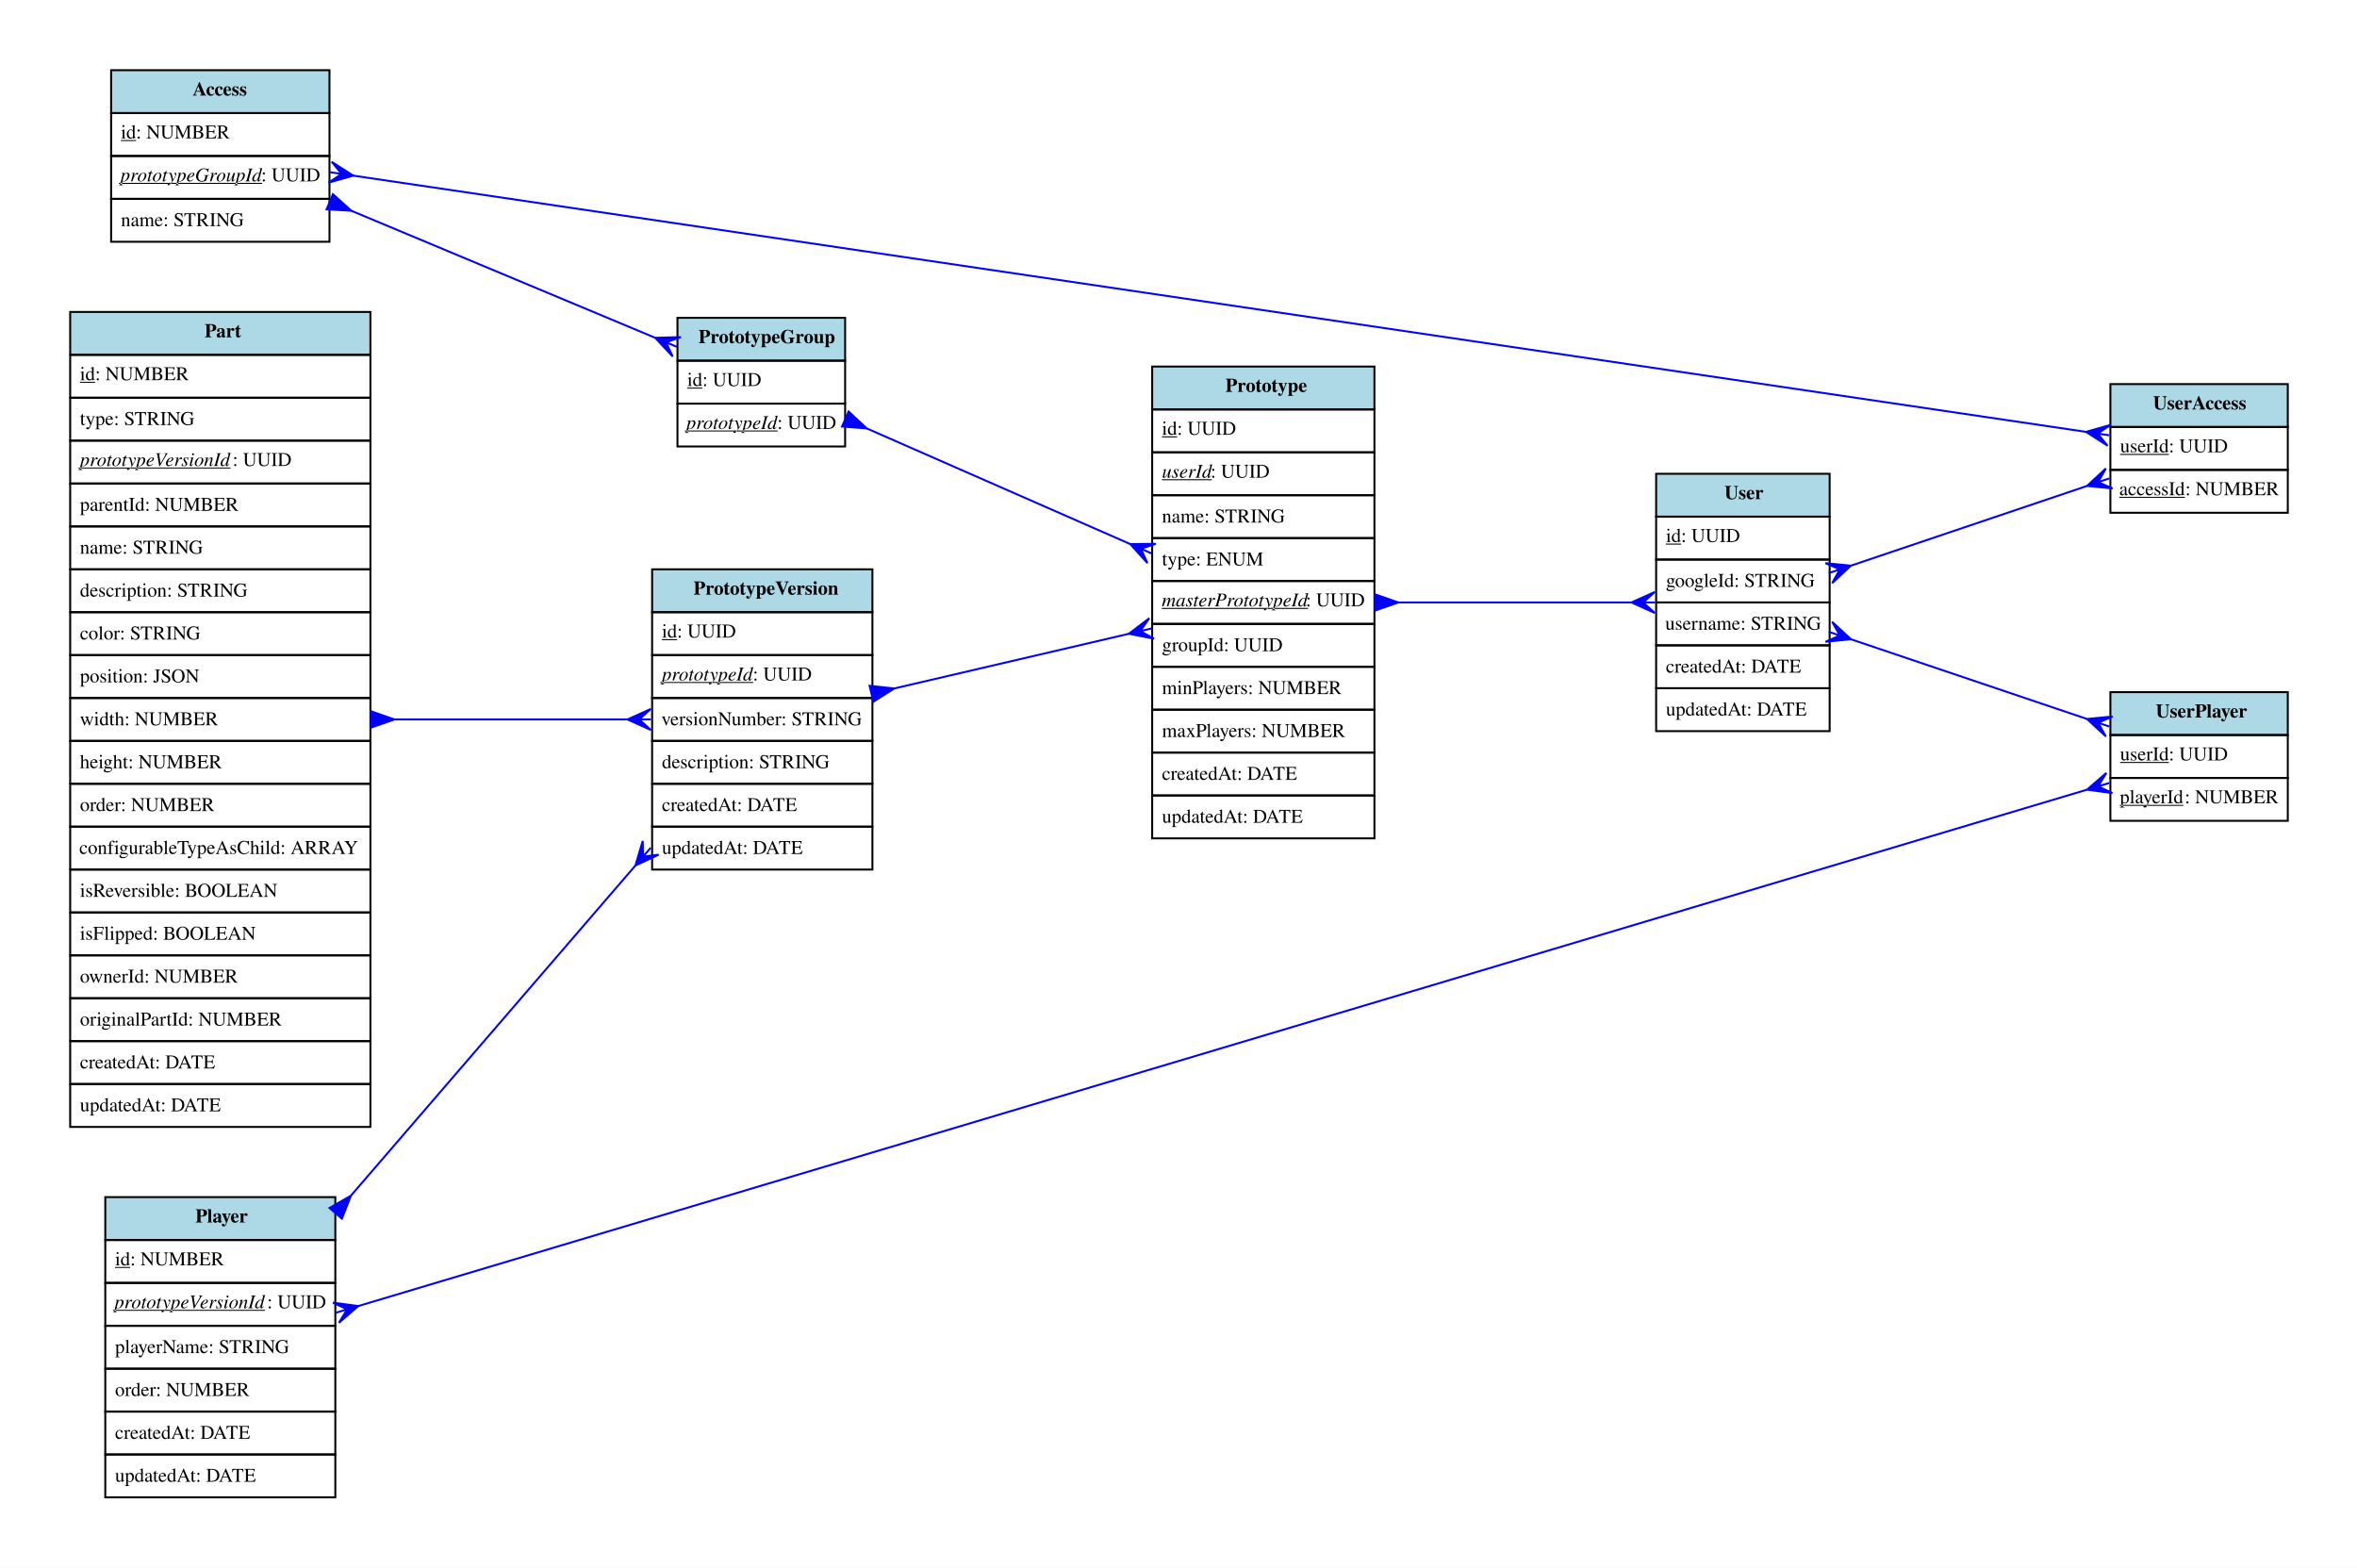
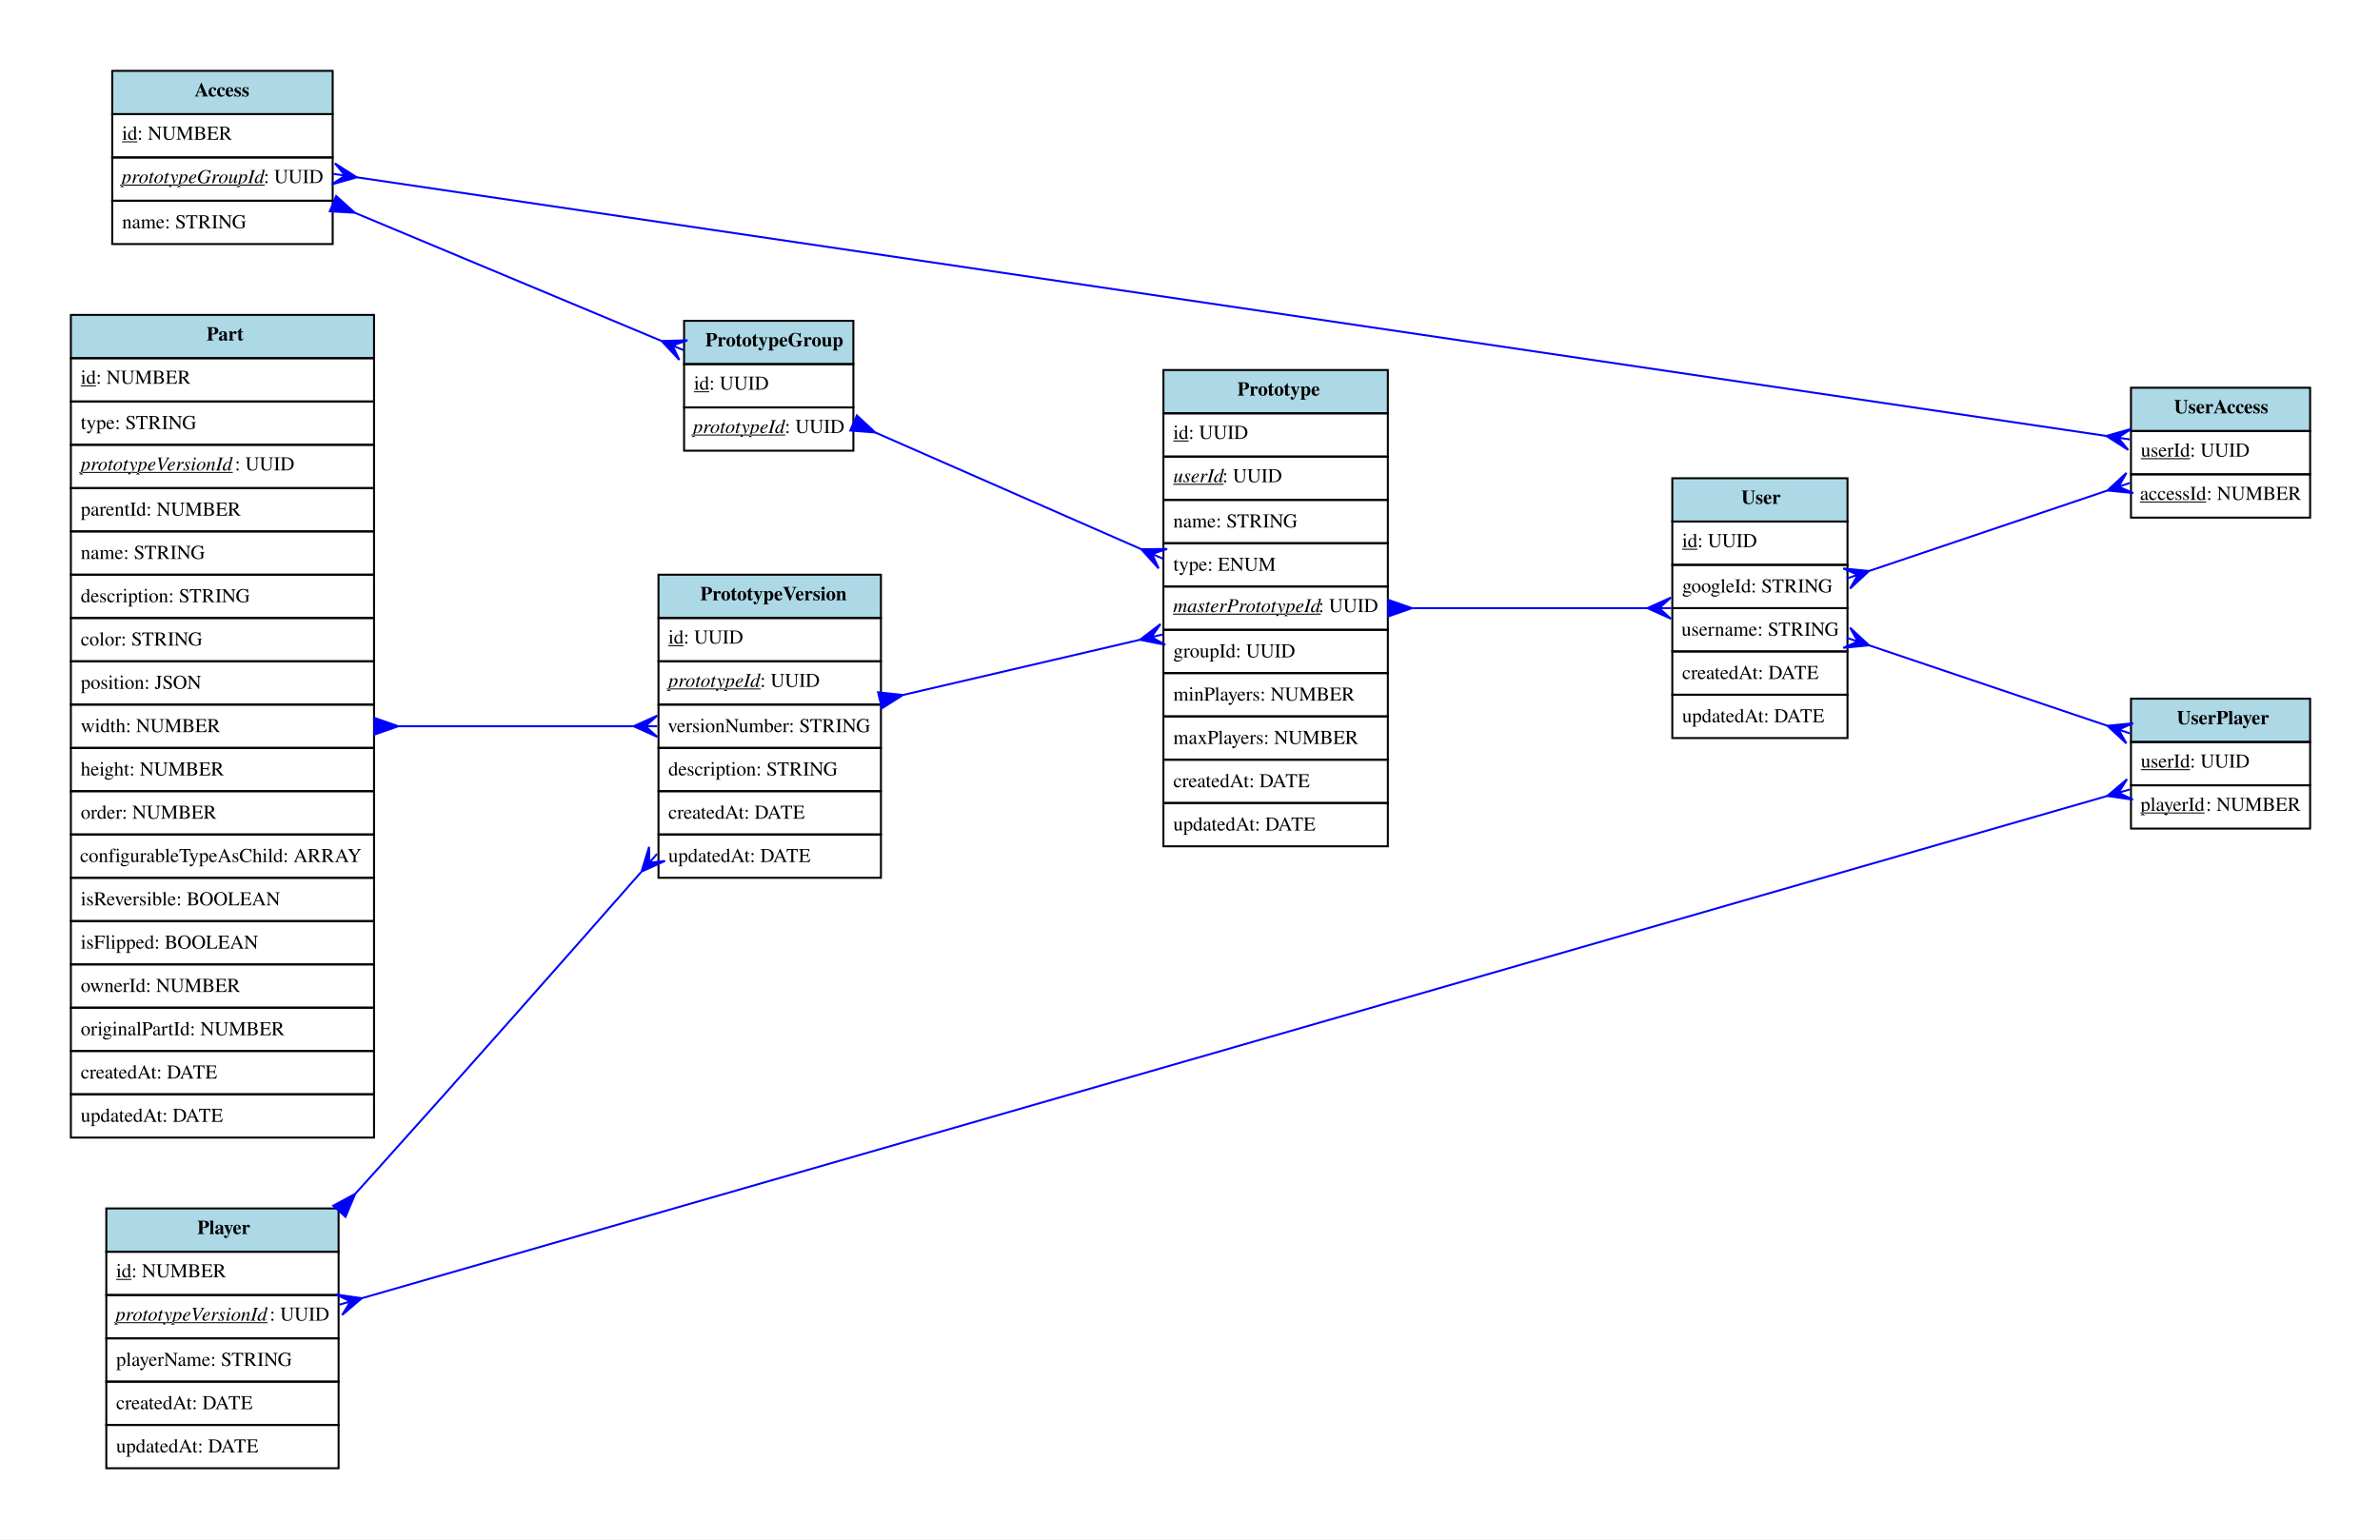
- <svg xmlns="http://www.w3.org/2000/svg" width="1209pt" height="804pt" viewBox="0.00 0.00 1209.00 804.00">
-   <g id="graph0" class="graph" transform="scale(1 1) rotate(0) translate(36 768)">
-     <polygon fill="#ffffff" stroke="transparent" points="-36,36 -36,-768 1173,-768 1173,36 -36,36" />
+ <svg xmlns="http://www.w3.org/2000/svg" width="1209pt" height="782pt" viewBox="0.00 0.00 1209.00 782.00">
+   <g id="graph0" class="graph" transform="scale(1 1) rotate(0) translate(36 746)">
+     <polygon fill="#ffffff" stroke="transparent" points="-36,36 -36,-746 1173,-746 1173,36 -36,36" />
    <g id="node1" class="node">
-       <polygon fill="#add8e6" stroke="transparent" points="813.5,-503 813.5,-525 902.5,-525 902.5,-503 813.5,-503" />
-       <polygon fill="none" stroke="#000000" points="813.5,-503 813.5,-525 902.5,-525 902.5,-503 813.5,-503" />
-       <text text-anchor="start" x="848.562" y="-512" font-family="Times,serif" font-weight="bold" font-size="10.00" fill="#000000">User</text>
+       <polygon fill="#add8e6" stroke="transparent" points="813.5,-481 813.5,-503 902.5,-503 902.5,-481 813.5,-481" />
      <polygon fill="none" stroke="#000000" points="813.5,-481 813.5,-503 902.5,-503 902.5,-481 813.5,-481" />
-       <text text-anchor="start" x="818.5" y="-490" font-family="Times,serif" text-decoration="underline" font-size="10.00" fill="#000000">id</text>
-       <text text-anchor="start" x="826.279" y="-490" font-family="Times,serif" font-size="10.00" fill="#000000">: UUID</text>
+       <text text-anchor="start" x="848.562" y="-490" font-family="Times,serif" font-weight="bold" font-size="10.00" fill="#000000">User</text>
      <polygon fill="none" stroke="#000000" points="813.5,-459 813.5,-481 902.5,-481 902.5,-459 813.5,-459" />
-       <text text-anchor="start" x="818.5" y="-467" font-family="Times,serif" font-size="10.00" fill="#000000">googleId: STRING</text>
+       <text text-anchor="start" x="818.5" y="-468" font-family="Times,serif" text-decoration="underline" font-size="10.00" fill="#000000">id</text>
+       <text text-anchor="start" x="826.279" y="-468" font-family="Times,serif" font-size="10.00" fill="#000000">: UUID</text>
      <polygon fill="none" stroke="#000000" points="813.5,-437 813.5,-459 902.5,-459 902.5,-437 813.5,-437" />
-       <text text-anchor="start" x="818.152" y="-445" font-family="Times,serif" font-size="10.00" fill="#000000">username: STRING</text>
+       <text text-anchor="start" x="818.5" y="-445" font-family="Times,serif" font-size="10.00" fill="#000000">googleId: STRING</text>
      <polygon fill="none" stroke="#000000" points="813.5,-415 813.5,-437 902.5,-437 902.5,-415 813.5,-415" />
-       <text text-anchor="start" x="818.5" y="-423" font-family="Times,serif" font-size="10.00" fill="#000000">createdAt: DATE</text>
+       <text text-anchor="start" x="818.152" y="-423" font-family="Times,serif" font-size="10.00" fill="#000000">username: STRING</text>
      <polygon fill="none" stroke="#000000" points="813.5,-393 813.5,-415 902.5,-415 902.5,-393 813.5,-393" />
-       <text text-anchor="start" x="818.5" y="-401" font-family="Times,serif" font-size="10.00" fill="#000000">updatedAt: DATE</text>
+       <text text-anchor="start" x="818.5" y="-401" font-family="Times,serif" font-size="10.00" fill="#000000">createdAt: DATE</text>
+       <polygon fill="none" stroke="#000000" points="813.5,-371 813.5,-393 902.5,-393 902.5,-371 813.5,-371" />
+       <text text-anchor="start" x="818.5" y="-379" font-family="Times,serif" font-size="10.00" fill="#000000">updatedAt: DATE</text>
    </g>
    <g id="node8" class="node">
-       <polygon fill="#add8e6" stroke="transparent" points="1046.5,-549 1046.5,-571 1137.5,-571 1137.5,-549 1046.5,-549" />
-       <polygon fill="none" stroke="#000000" points="1046.5,-549 1046.5,-571 1137.5,-571 1137.5,-549 1046.5,-549" />
-       <text text-anchor="start" x="1068.405" y="-558" font-family="Times,serif" font-weight="bold" font-size="10.00" fill="#000000">UserAccess</text>
+       <polygon fill="#add8e6" stroke="transparent" points="1046.5,-527 1046.5,-549 1137.5,-549 1137.5,-527 1046.5,-527" />
      <polygon fill="none" stroke="#000000" points="1046.5,-527 1046.5,-549 1137.5,-549 1137.5,-527 1046.5,-527" />
-       <text text-anchor="start" x="1051.5" y="-536" font-family="Times,serif" text-decoration="underline" font-size="10.00" fill="#000000">userId</text>
-       <text text-anchor="start" x="1076.486" y="-536" font-family="Times,serif" font-size="10.00" fill="#000000">: UUID</text>
+       <text text-anchor="start" x="1068.405" y="-536" font-family="Times,serif" font-weight="bold" font-size="10.00" fill="#000000">UserAccess</text>
      <polygon fill="none" stroke="#000000" points="1046.5,-505 1046.5,-527 1137.5,-527 1137.5,-505 1046.5,-505" />
-       <text text-anchor="start" x="1051.042" y="-514" font-family="Times,serif" text-decoration="underline" font-size="10.00" fill="#000000">accessId</text>
-       <text text-anchor="start" x="1084.905" y="-514" font-family="Times,serif" font-size="10.00" fill="#000000">: NUMBER</text>
+       <text text-anchor="start" x="1051.5" y="-514" font-family="Times,serif" text-decoration="underline" font-size="10.00" fill="#000000">userId</text>
+       <text text-anchor="start" x="1076.486" y="-514" font-family="Times,serif" font-size="10.00" fill="#000000">: UUID</text>
+       <polygon fill="none" stroke="#000000" points="1046.5,-483 1046.5,-505 1137.5,-505 1137.5,-483 1046.5,-483" />
+       <text text-anchor="start" x="1051.042" y="-492" font-family="Times,serif" text-decoration="underline" font-size="10.00" fill="#000000">accessId</text>
+       <text text-anchor="start" x="1084.905" y="-492" font-family="Times,serif" font-size="10.00" fill="#000000">: NUMBER</text>
    </g>
    <g id="edge1" class="edge">
-       <path fill="none" stroke="#0000ff" d="M913.631,-477.95C950.161,-490.283 997.663,-506.32 1034.387,-518.718" />
-       <polygon fill="#0000ff" stroke="#0000ff" points="913.434,-477.884 903.792,-468.929 907.749,-475.964 902.064,-474.045 902.064,-474.045 902.064,-474.045 907.749,-475.964 900.337,-479.161 913.434,-477.884 913.434,-477.884" />
-       <polygon fill="#0000ff" stroke="#0000ff" points="1034.535,-518.768 1044.177,-527.723 1040.219,-520.687 1045.904,-522.606 1045.904,-522.606 1045.904,-522.606 1040.219,-520.687 1047.631,-517.49 1034.535,-518.768 1034.535,-518.768" />
+       <path fill="none" stroke="#0000ff" d="M913.631,-455.95C950.161,-468.283 997.663,-484.32 1034.387,-496.718" />
+       <polygon fill="#0000ff" stroke="#0000ff" points="913.434,-455.884 903.792,-446.929 907.749,-453.964 902.064,-452.045 902.064,-452.045 902.064,-452.045 907.749,-453.964 900.337,-457.161 913.434,-455.884 913.434,-455.884" />
+       <polygon fill="#0000ff" stroke="#0000ff" points="1034.535,-496.768 1044.177,-505.723 1040.219,-498.687 1045.904,-500.606 1045.904,-500.606 1045.904,-500.606 1040.219,-498.687 1047.631,-495.49 1034.535,-496.768 1034.535,-496.768" />
    </g>
    <g id="node9" class="node">
-       <polygon fill="#add8e6" stroke="transparent" points="1046.5,-391 1046.5,-413 1137.5,-413 1137.5,-391 1046.5,-391" />
-       <polygon fill="none" stroke="#000000" points="1046.5,-391 1046.5,-413 1137.5,-413 1137.5,-391 1046.5,-391" />
-       <text text-anchor="start" x="1069.79" y="-400" font-family="Times,serif" font-weight="bold" font-size="10.00" fill="#000000">UserPlayer</text>
+       <polygon fill="#add8e6" stroke="transparent" points="1046.5,-369 1046.5,-391 1137.5,-391 1137.5,-369 1046.5,-369" />
      <polygon fill="none" stroke="#000000" points="1046.5,-369 1046.5,-391 1137.5,-391 1137.5,-369 1046.5,-369" />
-       <text text-anchor="start" x="1051.5" y="-378" font-family="Times,serif" text-decoration="underline" font-size="10.00" fill="#000000">userId</text>
-       <text text-anchor="start" x="1076.486" y="-378" font-family="Times,serif" font-size="10.00" fill="#000000">: UUID</text>
+       <text text-anchor="start" x="1069.79" y="-378" font-family="Times,serif" font-weight="bold" font-size="10.00" fill="#000000">UserPlayer</text>
      <polygon fill="none" stroke="#000000" points="1046.5,-347 1046.5,-369 1137.5,-369 1137.5,-347 1046.5,-347" />
-       <text text-anchor="start" x="1051.316" y="-356" font-family="Times,serif" text-decoration="underline" font-size="10.00" fill="#000000">playerId</text>
-       <text text-anchor="start" x="1084.631" y="-356" font-family="Times,serif" font-size="10.00" fill="#000000">: NUMBER</text>
+       <text text-anchor="start" x="1051.5" y="-356" font-family="Times,serif" text-decoration="underline" font-size="10.00" fill="#000000">userId</text>
+       <text text-anchor="start" x="1076.486" y="-356" font-family="Times,serif" font-size="10.00" fill="#000000">: UUID</text>
+       <polygon fill="none" stroke="#000000" points="1046.5,-325 1046.5,-347 1137.5,-347 1137.5,-325 1046.5,-325" />
+       <text text-anchor="start" x="1051.316" y="-334" font-family="Times,serif" text-decoration="underline" font-size="10.00" fill="#000000">playerId</text>
+       <text text-anchor="start" x="1084.631" y="-334" font-family="Times,serif" font-size="10.00" fill="#000000">: NUMBER</text>
    </g>
    <g id="edge2" class="edge">
-       <path fill="none" stroke="#0000ff" d="M913.631,-440.05C950.161,-427.717 997.663,-411.68 1034.387,-399.282" />
-       <polygon fill="#0000ff" stroke="#0000ff" points="913.434,-440.116 900.337,-438.839 907.749,-442.036 902.064,-443.955 902.064,-443.955 902.064,-443.955 907.749,-442.036 903.792,-449.071 913.434,-440.116 913.434,-440.116" />
-       <polygon fill="#0000ff" stroke="#0000ff" points="1034.535,-399.232 1047.631,-400.51 1040.219,-397.313 1045.904,-395.394 1045.904,-395.394 1045.904,-395.394 1040.219,-397.313 1044.177,-390.277 1034.535,-399.232 1034.535,-399.232" />
+       <path fill="none" stroke="#0000ff" d="M913.631,-418.05C950.161,-405.717 997.663,-389.68 1034.387,-377.282" />
+       <polygon fill="#0000ff" stroke="#0000ff" points="913.434,-418.116 900.337,-416.839 907.749,-420.036 902.064,-421.955 902.064,-421.955 902.064,-421.955 907.749,-420.036 903.792,-427.071 913.434,-418.116 913.434,-418.116" />
+       <polygon fill="#0000ff" stroke="#0000ff" points="1034.535,-377.232 1047.631,-378.51 1040.219,-375.313 1045.904,-373.394 1045.904,-373.394 1045.904,-373.394 1040.219,-375.313 1044.177,-368.277 1034.535,-377.232 1034.535,-377.232" />
    </g>
    <g id="node2" class="node">
-       <polygon fill="#add8e6" stroke="transparent" points="555,-558 555,-580 669,-580 669,-558 555,-558" />
-       <polygon fill="none" stroke="#000000" points="555,-558 555,-580 669,-580 669,-558 555,-558" />
-       <text text-anchor="start" x="592.558" y="-567" font-family="Times,serif" font-weight="bold" font-size="10.00" fill="#000000">Prototype</text>
+       <polygon fill="#add8e6" stroke="transparent" points="555,-536 555,-558 669,-558 669,-536 555,-536" />
      <polygon fill="none" stroke="#000000" points="555,-536 555,-558 669,-558 669,-536 555,-536" />
-       <text text-anchor="start" x="560" y="-545" font-family="Times,serif" text-decoration="underline" font-size="10.00" fill="#000000">id</text>
-       <text text-anchor="start" x="567.779" y="-545" font-family="Times,serif" font-size="10.00" fill="#000000">: UUID</text>
+       <text text-anchor="start" x="592.558" y="-545" font-family="Times,serif" font-weight="bold" font-size="10.00" fill="#000000">Prototype</text>
      <polygon fill="none" stroke="#000000" points="555,-514 555,-536 669,-536 669,-514 555,-514" />
-       <text text-anchor="start" x="560" y="-523" font-family="Times,serif" font-style="italic" text-decoration="underline" font-size="10.00" fill="#000000">userId</text>
-       <text text-anchor="start" x="584.986" y="-523" font-family="Times,serif" font-size="10.00" fill="#000000">: UUID</text>
+       <text text-anchor="start" x="560" y="-523" font-family="Times,serif" text-decoration="underline" font-size="10.00" fill="#000000">id</text>
+       <text text-anchor="start" x="567.779" y="-523" font-family="Times,serif" font-size="10.00" fill="#000000">: UUID</text>
      <polygon fill="none" stroke="#000000" points="555,-492 555,-514 669,-514 669,-492 555,-492" />
-       <text text-anchor="start" x="560" y="-500" font-family="Times,serif" font-size="10.00" fill="#000000">name: STRING</text>
+       <text text-anchor="start" x="560" y="-501" font-family="Times,serif" font-style="italic" text-decoration="underline" font-size="10.00" fill="#000000">userId</text>
+       <text text-anchor="start" x="584.986" y="-501" font-family="Times,serif" font-size="10.00" fill="#000000">: UUID</text>
      <polygon fill="none" stroke="#000000" points="555,-470 555,-492 669,-492 669,-470 555,-470" />
-       <text text-anchor="start" x="560" y="-478" font-family="Times,serif" font-size="10.00" fill="#000000">type: ENUM</text>
+       <text text-anchor="start" x="560" y="-478" font-family="Times,serif" font-size="10.00" fill="#000000">name: STRING</text>
      <polygon fill="none" stroke="#000000" points="555,-448 555,-470 669,-470 669,-448 555,-448" />
-       <text text-anchor="start" x="559.933" y="-457" font-family="Times,serif" font-style="italic" text-decoration="underline" font-size="10.00" fill="#000000">masterPrototypeId</text>
-       <text text-anchor="start" x="633.802" y="-457" font-family="Times,serif" font-size="10.00" fill="#000000">: UUID</text>
+       <text text-anchor="start" x="560" y="-456" font-family="Times,serif" font-size="10.00" fill="#000000">type: ENUM</text>
      <polygon fill="none" stroke="#000000" points="555,-426 555,-448 669,-448 669,-426 555,-426" />
-       <text text-anchor="start" x="560" y="-434" font-family="Times,serif" font-size="10.00" fill="#000000">groupId: UUID</text>
+       <text text-anchor="start" x="559.933" y="-435" font-family="Times,serif" font-style="italic" text-decoration="underline" font-size="10.00" fill="#000000">masterPrototypeId</text>
+       <text text-anchor="start" x="633.802" y="-435" font-family="Times,serif" font-size="10.00" fill="#000000">: UUID</text>
      <polygon fill="none" stroke="#000000" points="555,-404 555,-426 669,-426 669,-404 555,-404" />
-       <text text-anchor="start" x="560" y="-412" font-family="Times,serif" font-size="10.00" fill="#000000">minPlayers: NUMBER</text>
+       <text text-anchor="start" x="560" y="-412" font-family="Times,serif" font-size="10.00" fill="#000000">groupId: UUID</text>
      <polygon fill="none" stroke="#000000" points="555,-382 555,-404 669,-404 669,-382 555,-382" />
-       <text text-anchor="start" x="560" y="-390" font-family="Times,serif" font-size="10.00" fill="#000000">maxPlayers: NUMBER</text>
+       <text text-anchor="start" x="560" y="-390" font-family="Times,serif" font-size="10.00" fill="#000000">minPlayers: NUMBER</text>
      <polygon fill="none" stroke="#000000" points="555,-360 555,-382 669,-382 669,-360 555,-360" />
-       <text text-anchor="start" x="560" y="-368" font-family="Times,serif" font-size="10.00" fill="#000000">createdAt: DATE</text>
+       <text text-anchor="start" x="560" y="-368" font-family="Times,serif" font-size="10.00" fill="#000000">maxPlayers: NUMBER</text>
      <polygon fill="none" stroke="#000000" points="555,-338 555,-360 669,-360 669,-338 555,-338" />
-       <text text-anchor="start" x="560" y="-346" font-family="Times,serif" font-size="10.00" fill="#000000">updatedAt: DATE</text>
+       <text text-anchor="start" x="560" y="-346" font-family="Times,serif" font-size="10.00" fill="#000000">createdAt: DATE</text>
+       <polygon fill="none" stroke="#000000" points="555,-316 555,-338 669,-338 669,-316 555,-316" />
+       <text text-anchor="start" x="560" y="-324" font-family="Times,serif" font-size="10.00" fill="#000000">updatedAt: DATE</text>
    </g>
    <g id="edge5" class="edge">
-       <path fill="none" stroke="#0000ff" d="M681.405,-459C719.12,-459 765.177,-459 800.729,-459" />
-       <polygon fill="#0000ff" stroke="#0000ff" points="669.249,-454.8 681.249,-459 669.249,-463.2 669.249,-454.8" />
-       <polygon fill="#0000ff" stroke="#0000ff" points="800.834,-459 812.834,-464.4 806.834,-459 812.834,-459 812.834,-459 812.834,-459 806.834,-459 812.834,-453.6 800.834,-459 800.834,-459" />
+       <path fill="none" stroke="#0000ff" d="M681.405,-437C719.12,-437 765.177,-437 800.729,-437" />
+       <polygon fill="#0000ff" stroke="#0000ff" points="669.249,-432.8 681.249,-437 669.249,-441.2 669.249,-432.8" />
+       <polygon fill="#0000ff" stroke="#0000ff" points="800.834,-437 812.834,-442.4 806.834,-437 812.834,-437 812.834,-437 812.834,-437 806.834,-437 812.834,-431.6 800.834,-437 800.834,-437" />
    </g>
    <g id="node3" class="node">
-       <polygon fill="#add8e6" stroke="transparent" points="311.5,-583 311.5,-605 397.5,-605 397.5,-583 311.5,-583" />
-       <polygon fill="none" stroke="#000000" points="311.5,-583 311.5,-605 397.5,-605 397.5,-583 311.5,-583" />
-       <text text-anchor="start" x="322.284" y="-592" font-family="Times,serif" font-weight="bold" font-size="10.00" fill="#000000">PrototypeGroup</text>
+       <polygon fill="#add8e6" stroke="transparent" points="311.5,-561 311.5,-583 397.5,-583 397.5,-561 311.5,-561" />
      <polygon fill="none" stroke="#000000" points="311.5,-561 311.5,-583 397.5,-583 397.5,-561 311.5,-561" />
-       <text text-anchor="start" x="316.5" y="-570" font-family="Times,serif" text-decoration="underline" font-size="10.00" fill="#000000">id</text>
-       <text text-anchor="start" x="324.279" y="-570" font-family="Times,serif" font-size="10.00" fill="#000000">: UUID</text>
+       <text text-anchor="start" x="322.284" y="-570" font-family="Times,serif" font-weight="bold" font-size="10.00" fill="#000000">PrototypeGroup</text>
      <polygon fill="none" stroke="#000000" points="311.5,-539 311.5,-561 397.5,-561 397.5,-539 311.5,-539" />
-       <text text-anchor="start" x="316.04" y="-548" font-family="Times,serif" font-style="italic" text-decoration="underline" font-size="10.00" fill="#000000">prototypeId</text>
-       <text text-anchor="start" x="362.695" y="-548" font-family="Times,serif" font-size="10.00" fill="#000000">: UUID</text>
+       <text text-anchor="start" x="316.5" y="-548" font-family="Times,serif" text-decoration="underline" font-size="10.00" fill="#000000">id</text>
+       <text text-anchor="start" x="324.279" y="-548" font-family="Times,serif" font-size="10.00" fill="#000000">: UUID</text>
+       <polygon fill="none" stroke="#000000" points="311.5,-517 311.5,-539 397.5,-539 397.5,-517 311.5,-517" />
+       <text text-anchor="start" x="316.04" y="-526" font-family="Times,serif" font-style="italic" text-decoration="underline" font-size="10.00" fill="#000000">prototypeId</text>
+       <text text-anchor="start" x="362.695" y="-526" font-family="Times,serif" font-size="10.00" fill="#000000">: UUID</text>
    </g>
    <g id="edge6" class="edge">
-       <path fill="none" stroke="#0000ff" d="M408.655,-548.235C447.968,-530.983 501.446,-507.515 543.693,-488.976" />
-       <polygon fill="#0000ff" stroke="#0000ff" points="395.912,-549.24 408.588,-548.264 399.288,-556.932 395.912,-549.24" />
-       <polygon fill="#0000ff" stroke="#0000ff" points="543.743,-488.954 556.901,-489.076 549.237,-486.543 554.731,-484.132 554.731,-484.132 554.731,-484.132 549.237,-486.543 552.561,-479.187 543.743,-488.954 543.743,-488.954" />
+       <path fill="none" stroke="#0000ff" d="M408.655,-526.235C447.968,-508.983 501.446,-485.515 543.693,-466.976" />
+       <polygon fill="#0000ff" stroke="#0000ff" points="395.912,-527.24 408.588,-526.264 399.288,-534.932 395.912,-527.24" />
+       <polygon fill="#0000ff" stroke="#0000ff" points="543.743,-466.954 556.901,-467.076 549.237,-464.543 554.731,-462.132 554.731,-462.132 554.731,-462.132 549.237,-464.543 552.561,-457.187 543.743,-466.954 543.743,-466.954" />
    </g>
    <g id="node4" class="node">
-       <polygon fill="#add8e6" stroke="transparent" points="21,-710 21,-732 133,-732 133,-710 21,-710" />
-       <polygon fill="none" stroke="#000000" points="21,-710 21,-732 133,-732 133,-710 21,-710" />
-       <text text-anchor="start" x="62.843" y="-719" font-family="Times,serif" font-weight="bold" font-size="10.00" fill="#000000">Access</text>
+       <polygon fill="#add8e6" stroke="transparent" points="21,-688 21,-710 133,-710 133,-688 21,-688" />
      <polygon fill="none" stroke="#000000" points="21,-688 21,-710 133,-710 133,-688 21,-688" />
-       <text text-anchor="start" x="26" y="-697" font-family="Times,serif" text-decoration="underline" font-size="10.00" fill="#000000">id</text>
-       <text text-anchor="start" x="33.779" y="-697" font-family="Times,serif" font-size="10.00" fill="#000000">: NUMBER</text>
+       <text text-anchor="start" x="62.843" y="-697" font-family="Times,serif" font-weight="bold" font-size="10.00" fill="#000000">Access</text>
      <polygon fill="none" stroke="#000000" points="21,-666 21,-688 133,-688 133,-666 21,-666" />
-       <text text-anchor="start" x="25.766" y="-675" font-family="Times,serif" font-style="italic" text-decoration="underline" font-size="10.00" fill="#000000">prototypeGroupId</text>
-       <text text-anchor="start" x="97.969" y="-675" font-family="Times,serif" font-size="10.00" fill="#000000">: UUID</text>
+       <text text-anchor="start" x="26" y="-675" font-family="Times,serif" text-decoration="underline" font-size="10.00" fill="#000000">id</text>
+       <text text-anchor="start" x="33.779" y="-675" font-family="Times,serif" font-size="10.00" fill="#000000">: NUMBER</text>
      <polygon fill="none" stroke="#000000" points="21,-644 21,-666 133,-666 133,-644 21,-644" />
-       <text text-anchor="start" x="26" y="-652" font-family="Times,serif" font-size="10.00" fill="#000000">name: STRING</text>
+       <text text-anchor="start" x="25.766" y="-653" font-family="Times,serif" font-style="italic" text-decoration="underline" font-size="10.00" fill="#000000">prototypeGroupId</text>
+       <text text-anchor="start" x="97.969" y="-653" font-family="Times,serif" font-size="10.00" fill="#000000">: UUID</text>
+       <polygon fill="none" stroke="#000000" points="21,-622 21,-644 133,-644 133,-622 21,-622" />
+       <text text-anchor="start" x="26" y="-630" font-family="Times,serif" font-size="10.00" fill="#000000">name: STRING</text>
    </g>
    <g id="edge7" class="edge">
-       <path fill="none" stroke="#0000ff" d="M144.271,-659.88C192.03,-639.915 255.335,-613.453 299.955,-594.801" />
-       <polygon fill="#0000ff" stroke="#0000ff" points="131.536,-660.651 144.228,-659.898 134.776,-668.401 131.536,-660.651" />
-       <polygon fill="#0000ff" stroke="#0000ff" points="300.088,-594.745 313.242,-595.099 305.624,-592.431 311.16,-590.117 311.16,-590.117 311.16,-590.117 305.624,-592.431 309.077,-585.135 300.088,-594.745 300.088,-594.745" />
+       <path fill="none" stroke="#0000ff" d="M144.271,-637.88C192.03,-617.915 255.335,-591.453 299.955,-572.801" />
+       <polygon fill="#0000ff" stroke="#0000ff" points="131.536,-638.651 144.228,-637.898 134.776,-646.401 131.536,-638.651" />
+       <polygon fill="#0000ff" stroke="#0000ff" points="300.088,-572.745 313.242,-573.099 305.624,-570.431 311.16,-568.117 311.16,-568.117 311.16,-568.117 305.624,-570.431 309.077,-563.135 300.088,-572.745 300.088,-572.745" />
    </g>
    <g id="edge3" class="edge">
-       <path fill="none" stroke="#0000ff" d="M145.275,-677.905C333.738,-650.04 858.82,-572.403 1033.875,-546.52" />
-       <polygon fill="#0000ff" stroke="#0000ff" points="145.224,-677.913 132.563,-674.326 139.288,-678.79 133.353,-679.668 133.353,-679.668 133.353,-679.668 139.288,-678.79 134.143,-685.01 145.224,-677.913 145.224,-677.913" />
-       <polygon fill="#0000ff" stroke="#0000ff" points="1033.994,-546.503 1046.655,-550.089 1039.929,-545.625 1045.865,-544.747 1045.865,-544.747 1045.865,-544.747 1039.929,-545.625 1045.075,-539.405 1033.994,-546.503 1033.994,-546.503" />
+       <path fill="none" stroke="#0000ff" d="M145.275,-655.905C333.738,-628.04 858.82,-550.403 1033.875,-524.52" />
+       <polygon fill="#0000ff" stroke="#0000ff" points="145.224,-655.913 132.563,-652.326 139.288,-656.79 133.353,-657.668 133.353,-657.668 133.353,-657.668 139.288,-656.79 134.143,-663.01 145.224,-655.913 145.224,-655.913" />
+       <polygon fill="#0000ff" stroke="#0000ff" points="1033.994,-524.503 1046.655,-528.089 1039.929,-523.625 1045.865,-522.747 1045.865,-522.747 1045.865,-522.747 1039.929,-523.625 1045.075,-517.405 1033.994,-524.503 1033.994,-524.503" />
    </g>
    <g id="node5" class="node">
-       <polygon fill="#add8e6" stroke="transparent" points="298.5,-454 298.5,-476 411.5,-476 411.5,-454 298.5,-454" />
-       <polygon fill="none" stroke="#000000" points="298.5,-454 298.5,-476 411.5,-476 411.5,-454 298.5,-454" />
-       <text text-anchor="start" x="319.73" y="-463" font-family="Times,serif" font-weight="bold" font-size="10.00" fill="#000000">PrototypeVersion</text>
+       <polygon fill="#add8e6" stroke="transparent" points="298.5,-432 298.5,-454 411.5,-454 411.5,-432 298.5,-432" />
      <polygon fill="none" stroke="#000000" points="298.5,-432 298.5,-454 411.5,-454 411.5,-432 298.5,-432" />
-       <text text-anchor="start" x="303.5" y="-441" font-family="Times,serif" text-decoration="underline" font-size="10.00" fill="#000000">id</text>
-       <text text-anchor="start" x="311.279" y="-441" font-family="Times,serif" font-size="10.00" fill="#000000">: UUID</text>
+       <text text-anchor="start" x="319.73" y="-441" font-family="Times,serif" font-weight="bold" font-size="10.00" fill="#000000">PrototypeVersion</text>
      <polygon fill="none" stroke="#000000" points="298.5,-410 298.5,-432 411.5,-432 411.5,-410 298.5,-410" />
-       <text text-anchor="start" x="303.5" y="-419" font-family="Times,serif" font-style="italic" text-decoration="underline" font-size="10.00" fill="#000000">prototypeId</text>
-       <text text-anchor="start" x="350.155" y="-419" font-family="Times,serif" font-size="10.00" fill="#000000">: UUID</text>
+       <text text-anchor="start" x="303.5" y="-419" font-family="Times,serif" text-decoration="underline" font-size="10.00" fill="#000000">id</text>
+       <text text-anchor="start" x="311.279" y="-419" font-family="Times,serif" font-size="10.00" fill="#000000">: UUID</text>
      <polygon fill="none" stroke="#000000" points="298.5,-388 298.5,-410 411.5,-410 411.5,-388 298.5,-388" />
-       <text text-anchor="start" x="303.207" y="-396" font-family="Times,serif" font-size="10.00" fill="#000000">versionNumber: STRING</text>
+       <text text-anchor="start" x="303.5" y="-397" font-family="Times,serif" font-style="italic" text-decoration="underline" font-size="10.00" fill="#000000">prototypeId</text>
+       <text text-anchor="start" x="350.155" y="-397" font-family="Times,serif" font-size="10.00" fill="#000000">: UUID</text>
      <polygon fill="none" stroke="#000000" points="298.5,-366 298.5,-388 411.5,-388 411.5,-366 298.5,-366" />
-       <text text-anchor="start" x="303.5" y="-374" font-family="Times,serif" font-size="10.00" fill="#000000">description: STRING</text>
+       <text text-anchor="start" x="303.207" y="-374" font-family="Times,serif" font-size="10.00" fill="#000000">versionNumber: STRING</text>
      <polygon fill="none" stroke="#000000" points="298.5,-344 298.5,-366 411.5,-366 411.5,-344 298.5,-344" />
-       <text text-anchor="start" x="303.5" y="-352" font-family="Times,serif" font-size="10.00" fill="#000000">createdAt: DATE</text>
+       <text text-anchor="start" x="303.5" y="-352" font-family="Times,serif" font-size="10.00" fill="#000000">description: STRING</text>
      <polygon fill="none" stroke="#000000" points="298.5,-322 298.5,-344 411.5,-344 411.5,-322 298.5,-322" />
-       <text text-anchor="start" x="303.5" y="-330" font-family="Times,serif" font-size="10.00" fill="#000000">updatedAt: DATE</text>
+       <text text-anchor="start" x="303.5" y="-330" font-family="Times,serif" font-size="10.00" fill="#000000">createdAt: DATE</text>
+       <polygon fill="none" stroke="#000000" points="298.5,-300 298.5,-322 411.5,-322 411.5,-300 298.5,-300" />
+       <text text-anchor="start" x="303.5" y="-308" font-family="Times,serif" font-size="10.00" fill="#000000">updatedAt: DATE</text>
    </g>
    <g id="edge8" class="edge">
-       <path fill="none" stroke="#0000ff" d="M422.857,-414.928C459.974,-423.577 505.749,-434.243 542.97,-442.915" />
-       <polygon fill="#0000ff" stroke="#0000ff" points="411.963,-408.077 422.696,-414.89 410.056,-416.258 411.963,-408.077" />
-       <polygon fill="#0000ff" stroke="#0000ff" points="543.046,-442.933 553.507,-450.915 548.889,-444.295 554.732,-445.656 554.732,-445.656 554.732,-445.656 548.889,-444.295 555.958,-440.397 543.046,-442.933 543.046,-442.933" />
+       <path fill="none" stroke="#0000ff" d="M422.857,-392.928C459.974,-401.577 505.749,-412.243 542.97,-420.915" />
+       <polygon fill="#0000ff" stroke="#0000ff" points="411.963,-386.077 422.696,-392.89 410.056,-394.258 411.963,-386.077" />
+       <polygon fill="#0000ff" stroke="#0000ff" points="543.046,-420.933 553.507,-428.915 548.889,-422.295 554.732,-423.656 554.732,-423.656 554.732,-423.656 548.889,-422.295 555.958,-418.397 543.046,-420.933 543.046,-420.933" />
    </g>
    <g id="node6" class="node">
-       <polygon fill="#add8e6" stroke="transparent" points="0,-586 0,-608 154,-608 154,-586 0,-586" />
-       <polygon fill="none" stroke="#000000" points="0,-586 0,-608 154,-608 154,-586 0,-586" />
-       <text text-anchor="start" x="68.947" y="-595" font-family="Times,serif" font-weight="bold" font-size="10.00" fill="#000000">Part</text>
+       <polygon fill="#add8e6" stroke="transparent" points="0,-564 0,-586 154,-586 154,-564 0,-564" />
      <polygon fill="none" stroke="#000000" points="0,-564 0,-586 154,-586 154,-564 0,-564" />
-       <text text-anchor="start" x="5" y="-573" font-family="Times,serif" text-decoration="underline" font-size="10.00" fill="#000000">id</text>
-       <text text-anchor="start" x="12.779" y="-573" font-family="Times,serif" font-size="10.00" fill="#000000">: NUMBER</text>
+       <text text-anchor="start" x="68.947" y="-573" font-family="Times,serif" font-weight="bold" font-size="10.00" fill="#000000">Part</text>
      <polygon fill="none" stroke="#000000" points="0,-542 0,-564 154,-564 154,-542 0,-542" />
-       <text text-anchor="start" x="5" y="-550" font-family="Times,serif" font-size="10.00" fill="#000000">type: STRING</text>
+       <text text-anchor="start" x="5" y="-551" font-family="Times,serif" text-decoration="underline" font-size="10.00" fill="#000000">id</text>
+       <text text-anchor="start" x="12.779" y="-551" font-family="Times,serif" font-size="10.00" fill="#000000">: NUMBER</text>
      <polygon fill="none" stroke="#000000" points="0,-520 0,-542 154,-542 154,-520 0,-520" />
-       <text text-anchor="start" x="5" y="-529" font-family="Times,serif" font-style="italic" text-decoration="underline" font-size="10.00" fill="#000000">prototypeVersionId</text>
-       <text text-anchor="start" x="83.31" y="-529" font-family="Times,serif" font-size="10.00" fill="#000000">: UUID</text>
+       <text text-anchor="start" x="5" y="-528" font-family="Times,serif" font-size="10.00" fill="#000000">type: STRING</text>
      <polygon fill="none" stroke="#000000" points="0,-498 0,-520 154,-520 154,-498 0,-498" />
-       <text text-anchor="start" x="5" y="-506" font-family="Times,serif" font-size="10.00" fill="#000000">parentId: NUMBER</text>
+       <text text-anchor="start" x="5" y="-507" font-family="Times,serif" font-style="italic" text-decoration="underline" font-size="10.00" fill="#000000">prototypeVersionId</text>
+       <text text-anchor="start" x="83.31" y="-507" font-family="Times,serif" font-size="10.00" fill="#000000">: UUID</text>
      <polygon fill="none" stroke="#000000" points="0,-476 0,-498 154,-498 154,-476 0,-476" />
-       <text text-anchor="start" x="5" y="-484" font-family="Times,serif" font-size="10.00" fill="#000000">name: STRING</text>
+       <text text-anchor="start" x="5" y="-484" font-family="Times,serif" font-size="10.00" fill="#000000">parentId: NUMBER</text>
      <polygon fill="none" stroke="#000000" points="0,-454 0,-476 154,-476 154,-454 0,-454" />
-       <text text-anchor="start" x="5" y="-462" font-family="Times,serif" font-size="10.00" fill="#000000">description: STRING</text>
+       <text text-anchor="start" x="5" y="-462" font-family="Times,serif" font-size="10.00" fill="#000000">name: STRING</text>
      <polygon fill="none" stroke="#000000" points="0,-432 0,-454 154,-454 154,-432 0,-432" />
-       <text text-anchor="start" x="5" y="-440" font-family="Times,serif" font-size="10.00" fill="#000000">color: STRING</text>
+       <text text-anchor="start" x="5" y="-440" font-family="Times,serif" font-size="10.00" fill="#000000">description: STRING</text>
      <polygon fill="none" stroke="#000000" points="0,-410 0,-432 154,-432 154,-410 0,-410" />
-       <text text-anchor="start" x="5" y="-418" font-family="Times,serif" font-size="10.00" fill="#000000">position: JSON</text>
+       <text text-anchor="start" x="5" y="-418" font-family="Times,serif" font-size="10.00" fill="#000000">color: STRING</text>
      <polygon fill="none" stroke="#000000" points="0,-388 0,-410 154,-410 154,-388 0,-388" />
-       <text text-anchor="start" x="5" y="-396" font-family="Times,serif" font-size="10.00" fill="#000000">width: NUMBER</text>
+       <text text-anchor="start" x="5" y="-396" font-family="Times,serif" font-size="10.00" fill="#000000">position: JSON</text>
      <polygon fill="none" stroke="#000000" points="0,-366 0,-388 154,-388 154,-366 0,-366" />
-       <text text-anchor="start" x="5" y="-374" font-family="Times,serif" font-size="10.00" fill="#000000">height: NUMBER</text>
+       <text text-anchor="start" x="5" y="-374" font-family="Times,serif" font-size="10.00" fill="#000000">width: NUMBER</text>
      <polygon fill="none" stroke="#000000" points="0,-344 0,-366 154,-366 154,-344 0,-344" />
-       <text text-anchor="start" x="5" y="-352" font-family="Times,serif" font-size="10.00" fill="#000000">order: NUMBER</text>
+       <text text-anchor="start" x="5" y="-352" font-family="Times,serif" font-size="10.00" fill="#000000">height: NUMBER</text>
      <polygon fill="none" stroke="#000000" points="0,-322 0,-344 154,-344 154,-322 0,-322" />
-       <text text-anchor="start" x="4.655" y="-330" font-family="Times,serif" font-size="10.00" fill="#000000">configurableTypeAsChild: ARRAY</text>
+       <text text-anchor="start" x="5" y="-330" font-family="Times,serif" font-size="10.00" fill="#000000">order: NUMBER</text>
      <polygon fill="none" stroke="#000000" points="0,-300 0,-322 154,-322 154,-300 0,-300" />
-       <text text-anchor="start" x="5" y="-308" font-family="Times,serif" font-size="10.00" fill="#000000">isReversible: BOOLEAN</text>
+       <text text-anchor="start" x="4.655" y="-308" font-family="Times,serif" font-size="10.00" fill="#000000">configurableTypeAsChild: ARRAY</text>
      <polygon fill="none" stroke="#000000" points="0,-278 0,-300 154,-300 154,-278 0,-278" />
-       <text text-anchor="start" x="5" y="-286" font-family="Times,serif" font-size="10.00" fill="#000000">isFlipped: BOOLEAN</text>
+       <text text-anchor="start" x="5" y="-286" font-family="Times,serif" font-size="10.00" fill="#000000">isReversible: BOOLEAN</text>
      <polygon fill="none" stroke="#000000" points="0,-256 0,-278 154,-278 154,-256 0,-256" />
-       <text text-anchor="start" x="5" y="-264" font-family="Times,serif" font-size="10.00" fill="#000000">ownerId: NUMBER</text>
+       <text text-anchor="start" x="5" y="-264" font-family="Times,serif" font-size="10.00" fill="#000000">isFlipped: BOOLEAN</text>
      <polygon fill="none" stroke="#000000" points="0,-234 0,-256 154,-256 154,-234 0,-234" />
-       <text text-anchor="start" x="5" y="-242" font-family="Times,serif" font-size="10.00" fill="#000000">originalPartId: NUMBER</text>
+       <text text-anchor="start" x="5" y="-242" font-family="Times,serif" font-size="10.00" fill="#000000">ownerId: NUMBER</text>
      <polygon fill="none" stroke="#000000" points="0,-212 0,-234 154,-234 154,-212 0,-212" />
-       <text text-anchor="start" x="5" y="-220" font-family="Times,serif" font-size="10.00" fill="#000000">createdAt: DATE</text>
+       <text text-anchor="start" x="5" y="-220" font-family="Times,serif" font-size="10.00" fill="#000000">originalPartId: NUMBER</text>
      <polygon fill="none" stroke="#000000" points="0,-190 0,-212 154,-212 154,-190 0,-190" />
-       <text text-anchor="start" x="5" y="-198" font-family="Times,serif" font-size="10.00" fill="#000000">updatedAt: DATE</text>
+       <text text-anchor="start" x="5" y="-198" font-family="Times,serif" font-size="10.00" fill="#000000">createdAt: DATE</text>
+       <polygon fill="none" stroke="#000000" points="0,-168 0,-190 154,-190 154,-168 0,-168" />
+       <text text-anchor="start" x="5" y="-176" font-family="Times,serif" font-size="10.00" fill="#000000">updatedAt: DATE</text>
    </g>
    <g id="edge9" class="edge">
-       <path fill="none" stroke="#0000ff" d="M166.547,-399C205.13,-399 249.544,-399 285.507,-399" />
-       <polygon fill="#0000ff" stroke="#0000ff" points="154.299,-394.8 166.299,-399 154.299,-403.2 154.299,-394.8" />
-       <polygon fill="#0000ff" stroke="#0000ff" points="285.852,-399 297.852,-404.4 291.852,-399 297.852,-399 297.852,-399 297.852,-399 291.852,-399 297.852,-393.6 285.852,-399 285.852,-399" />
+       <path fill="none" stroke="#0000ff" d="M166.547,-377C205.13,-377 249.544,-377 285.507,-377" />
+       <polygon fill="#0000ff" stroke="#0000ff" points="154.299,-372.8 166.299,-377 154.299,-381.2 154.299,-372.8" />
+       <polygon fill="#0000ff" stroke="#0000ff" points="285.852,-377 297.852,-382.4 291.852,-377 297.852,-377 297.852,-377 297.852,-377 291.852,-377 297.852,-371.6 285.852,-377 285.852,-377" />
    </g>
    <g id="node7" class="node">
-       <polygon fill="#add8e6" stroke="transparent" points="18,-132 18,-154 136,-154 136,-132 18,-132" />
-       <polygon fill="none" stroke="#000000" points="18,-132 18,-154 136,-154 136,-132 18,-132" />
-       <text text-anchor="start" x="64.228" y="-141" font-family="Times,serif" font-weight="bold" font-size="10.00" fill="#000000">Player</text>
+       <polygon fill="#add8e6" stroke="transparent" points="18,-110 18,-132 136,-132 136,-110 18,-110" />
      <polygon fill="none" stroke="#000000" points="18,-110 18,-132 136,-132 136,-110 18,-110" />
-       <text text-anchor="start" x="23" y="-119" font-family="Times,serif" text-decoration="underline" font-size="10.00" fill="#000000">id</text>
-       <text text-anchor="start" x="30.779" y="-119" font-family="Times,serif" font-size="10.00" fill="#000000">: NUMBER</text>
+       <text text-anchor="start" x="64.228" y="-119" font-family="Times,serif" font-weight="bold" font-size="10.00" fill="#000000">Player</text>
      <polygon fill="none" stroke="#000000" points="18,-88 18,-110 136,-110 136,-88 18,-88" />
-       <text text-anchor="start" x="22.712" y="-97" font-family="Times,serif" font-style="italic" text-decoration="underline" font-size="10.00" fill="#000000">prototypeVersionId</text>
-       <text text-anchor="start" x="101.022" y="-97" font-family="Times,serif" font-size="10.00" fill="#000000">: UUID</text>
+       <text text-anchor="start" x="23" y="-97" font-family="Times,serif" text-decoration="underline" font-size="10.00" fill="#000000">id</text>
+       <text text-anchor="start" x="30.779" y="-97" font-family="Times,serif" font-size="10.00" fill="#000000">: NUMBER</text>
      <polygon fill="none" stroke="#000000" points="18,-66 18,-88 136,-88 136,-66 18,-66" />
-       <text text-anchor="start" x="23" y="-74" font-family="Times,serif" font-size="10.00" fill="#000000">playerName: STRING</text>
+       <text text-anchor="start" x="22.712" y="-75" font-family="Times,serif" font-style="italic" text-decoration="underline" font-size="10.00" fill="#000000">prototypeVersionId</text>
+       <text text-anchor="start" x="101.022" y="-75" font-family="Times,serif" font-size="10.00" fill="#000000">: UUID</text>
      <polygon fill="none" stroke="#000000" points="18,-44 18,-66 136,-66 136,-44 18,-44" />
-       <text text-anchor="start" x="23" y="-52" font-family="Times,serif" font-size="10.00" fill="#000000">order: NUMBER</text>
+       <text text-anchor="start" x="23" y="-52" font-family="Times,serif" font-size="10.00" fill="#000000">playerName: STRING</text>
      <polygon fill="none" stroke="#000000" points="18,-22 18,-44 136,-44 136,-22 18,-22" />
      <text text-anchor="start" x="23" y="-30" font-family="Times,serif" font-size="10.00" fill="#000000">createdAt: DATE</text>
      <polygon fill="none" stroke="#000000" points="18,0 18,-22 136,-22 136,0 18,0" />
      <text text-anchor="start" x="23" y="-8" font-family="Times,serif" font-size="10.00" fill="#000000">updatedAt: DATE</text>
    </g>
    <g id="edge10" class="edge">
-       <path fill="none" stroke="#0000ff" d="M144.189,-154.963C188.431,-206.3 246.039,-273.146 289.773,-323.893" />
-       <polygon fill="#0000ff" stroke="#0000ff" points="139.372,-142.94 144.024,-154.772 133.009,-148.424 139.372,-142.94" />
-       <polygon fill="#0000ff" stroke="#0000ff" points="289.937,-324.084 293.68,-336.699 293.854,-328.629 297.771,-333.174 297.771,-333.174 297.771,-333.174 293.854,-328.629 301.862,-329.649 289.937,-324.084 289.937,-324.084" />
+       <path fill="none" stroke="#0000ff" d="M144.471,-139.448C147.698,-143.01 150.888,-146.542 154,-150 199.642,-200.723 250.531,-258.351 289.62,-302.851" />
+       <polygon fill="#0000ff" stroke="#0000ff" points="139.505,-127.73 144.462,-139.437 133.286,-133.377 139.505,-127.73" />
+       <polygon fill="#0000ff" stroke="#0000ff" points="289.858,-303.123 293.718,-315.703 293.817,-307.631 297.776,-312.14 297.776,-312.14 297.776,-312.14 293.817,-307.631 301.834,-308.577 289.858,-303.123 289.858,-303.123" />
    </g>
    <g id="edge4" class="edge">
-       <path fill="none" stroke="#0000ff" d="M147.826,-98.154C338.593,-155.13 860.48,-311.001 1034.314,-362.92" />
-       <polygon fill="#0000ff" stroke="#0000ff" points="147.799,-98.146 137.846,-89.537 142.05,-96.428 136.301,-94.711 136.301,-94.711 136.301,-94.711 142.05,-96.428 134.756,-99.885 147.799,-98.146 147.799,-98.146" />
-       <polygon fill="#0000ff" stroke="#0000ff" points="1034.48,-362.97 1044.433,-371.578 1040.229,-364.687 1045.978,-366.404 1045.978,-366.404 1045.978,-366.404 1040.229,-364.687 1047.524,-361.23 1034.48,-362.97 1034.48,-362.97" />
+       <path fill="none" stroke="#0000ff" d="M148.118,-86.47C339.127,-141.447 860.581,-291.535 1034.32,-341.542" />
+       <polygon fill="#0000ff" stroke="#0000ff" points="147.833,-86.388 137.795,-77.879 142.067,-84.728 136.301,-83.068 136.301,-83.068 136.301,-83.068 142.067,-84.728 134.807,-88.258 147.833,-86.388 147.833,-86.388" />
+       <polygon fill="#0000ff" stroke="#0000ff" points="1034.446,-341.578 1044.485,-350.087 1040.212,-343.238 1045.978,-344.898 1045.978,-344.898 1045.978,-344.898 1040.212,-343.238 1047.472,-339.708 1034.446,-341.578 1034.446,-341.578" />
    </g>
  </g>
</svg>
